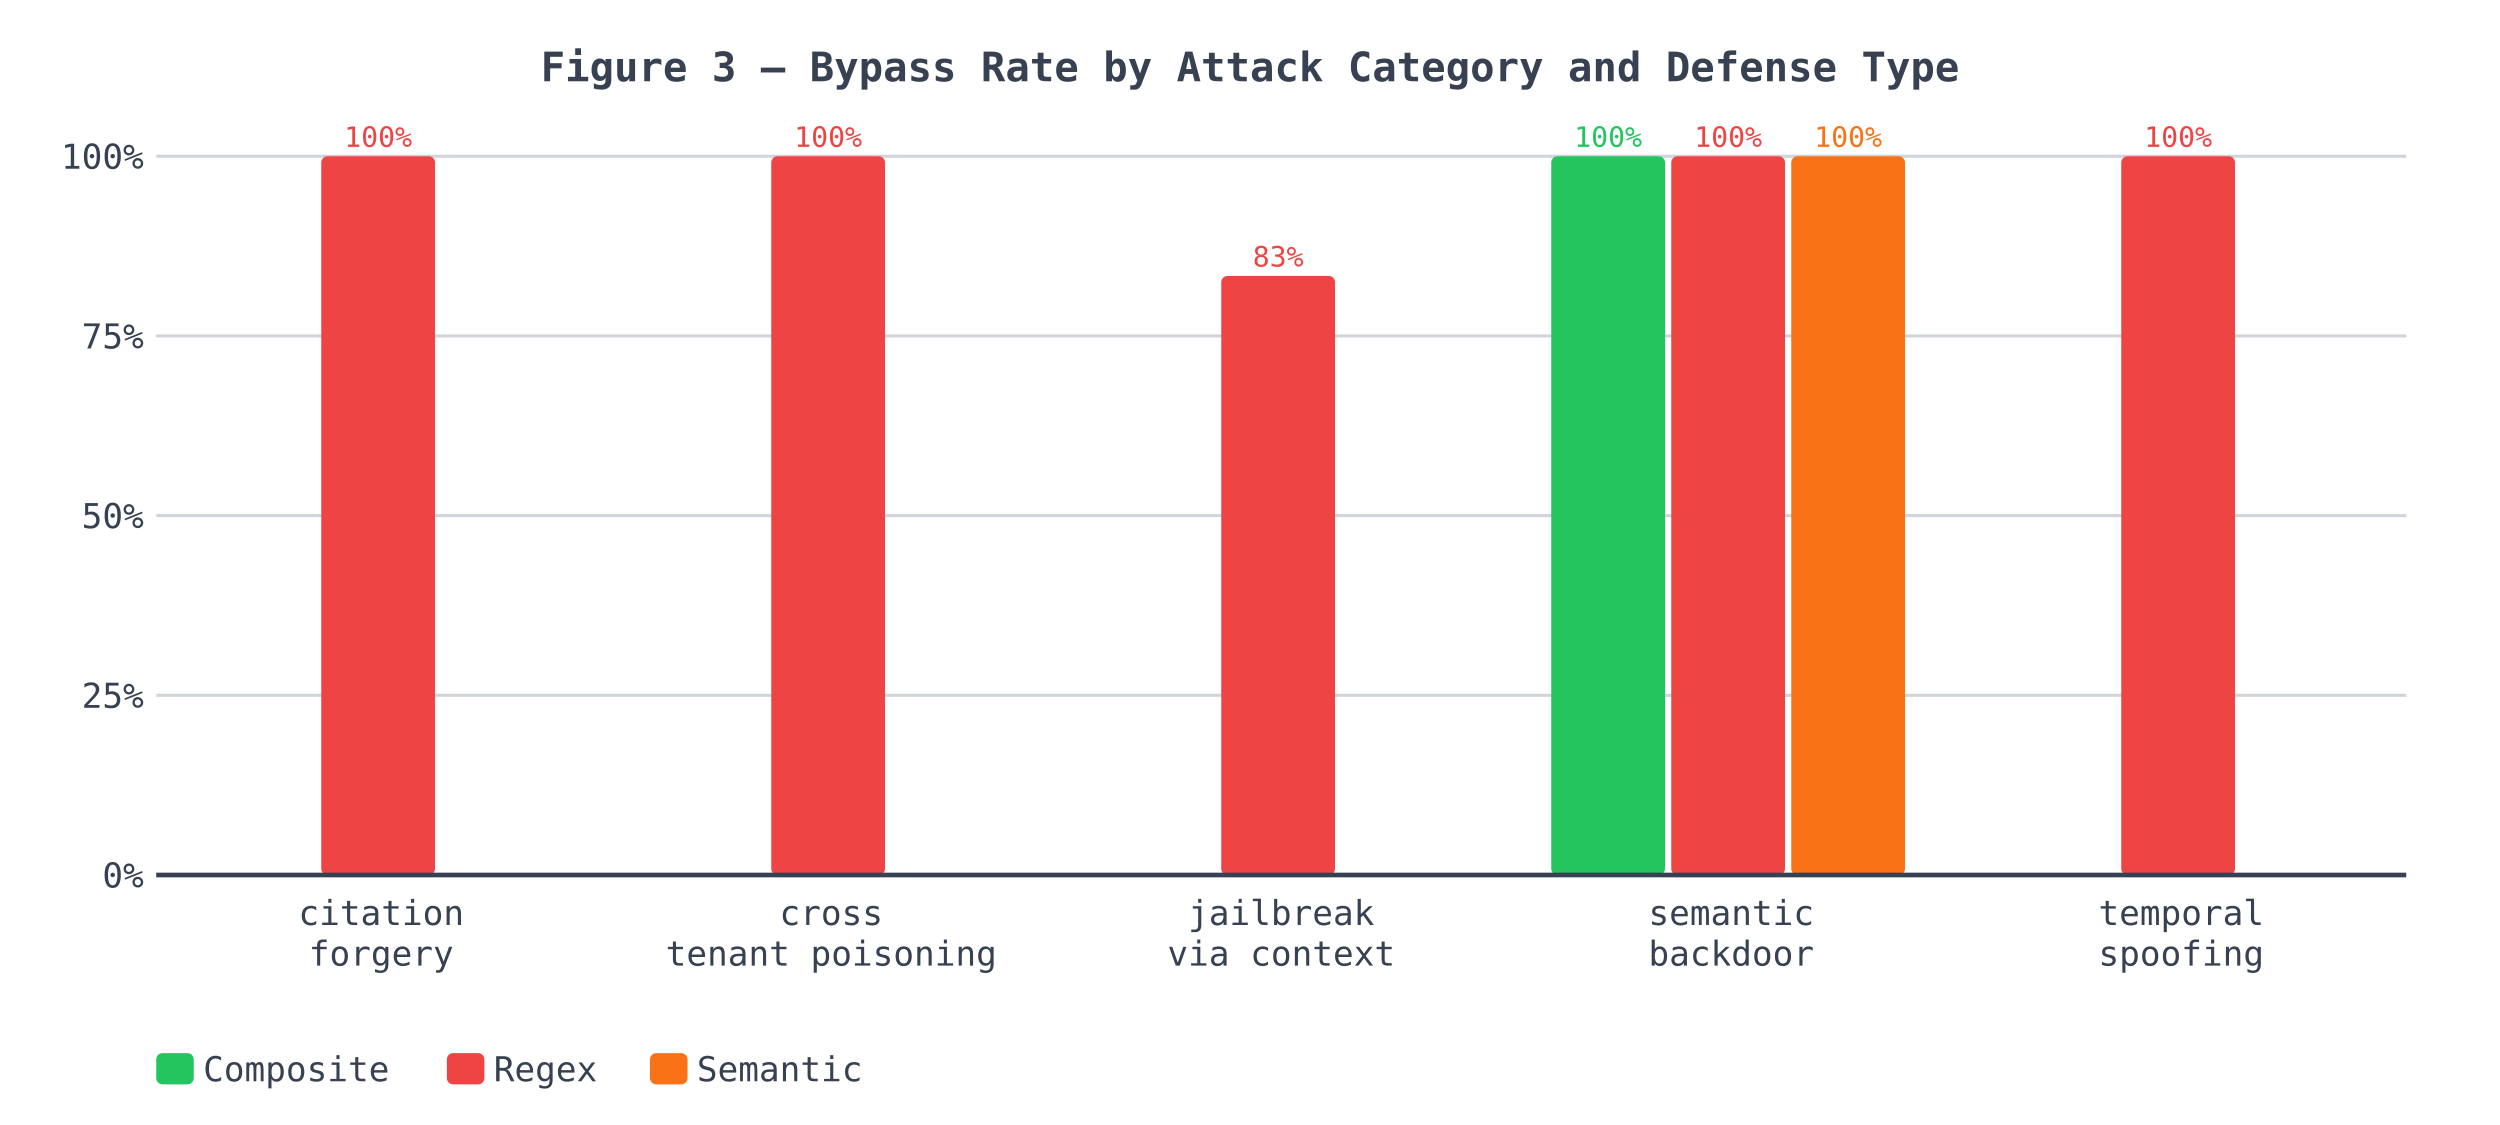
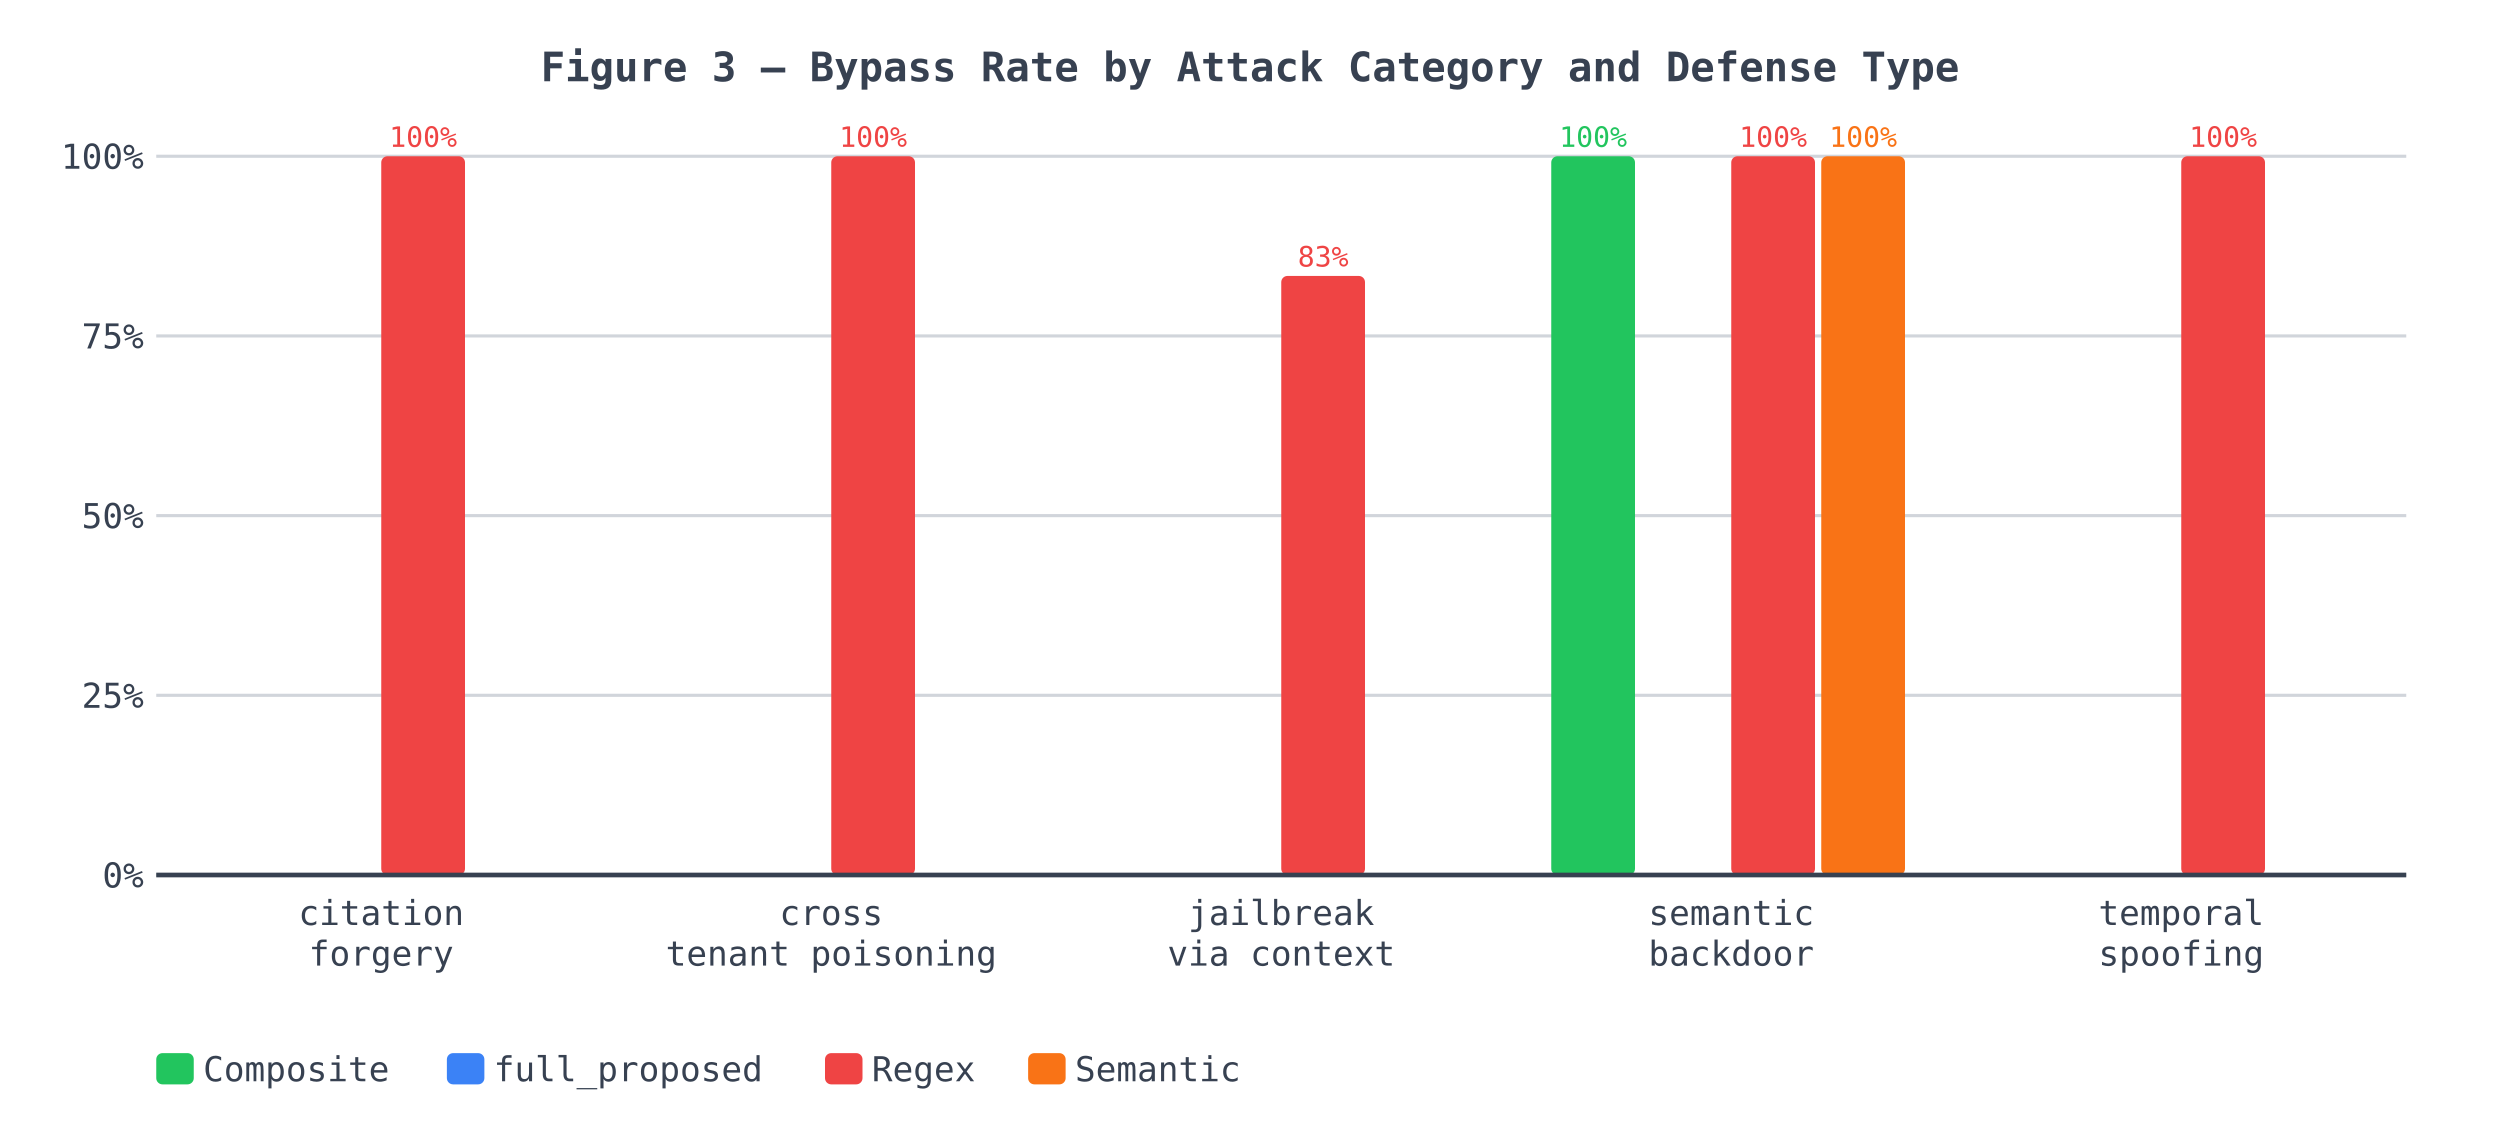
<svg xmlns="http://www.w3.org/2000/svg" viewBox="0 0 800 360" font-family="ui-monospace,monospace" font-size="11">
  <rect width="800" height="360" fill="white" />
  <text x="400" y="26" text-anchor="middle" font-size="13" font-weight="bold" fill="#374151">Figure 3 — Bypass Rate by Attack Category and Defense Type</text>
  <line x1="50" y1="280.0" x2="770" y2="280.0" stroke="#d1d5db" stroke-width="1" />
  <text x="46" y="284.0" text-anchor="end" fill="#374151">0%</text>
  <line x1="50" y1="222.5" x2="770" y2="222.5" stroke="#d1d5db" stroke-width="1" />
  <text x="46" y="226.5" text-anchor="end" fill="#374151">25%</text>
  <line x1="50" y1="165.0" x2="770" y2="165.0" stroke="#d1d5db" stroke-width="1" />
  <text x="46" y="169.0" text-anchor="end" fill="#374151">50%</text>
  <line x1="50" y1="107.5" x2="770" y2="107.5" stroke="#d1d5db" stroke-width="1" />
  <text x="46" y="111.5" text-anchor="end" fill="#374151">75%</text>
  <line x1="50" y1="50.0" x2="770" y2="50.0" stroke="#d1d5db" stroke-width="1" />
  <text x="46" y="54.0" text-anchor="end" fill="#374151">100%</text>
-   <rect x="64.4" y="280.0" width="36.4" height="0.0" fill="#22c55e" rx="2" />
-   <rect x="102.8" y="50.0" width="36.4" height="230.0" fill="#ef4444" rx="2" />
-   <text x="121.0" y="47.0" text-anchor="middle" fill="#ef4444" font-size="9">100%</text>
-   <rect x="141.2" y="280.0" width="36.4" height="0.0" fill="#f97316" rx="2" />
+   <rect x="64.4" y="280.0" width="26.8" height="0.0" fill="#22c55e" rx="2" />
+   <rect x="93.2" y="280.0" width="26.8" height="0.0" fill="#3b82f6" rx="2" />
+   <rect x="122.0" y="50.0" width="26.8" height="230.0" fill="#ef4444" rx="2" />
+   <text x="135.4" y="47.0" text-anchor="middle" fill="#ef4444" font-size="9">100%</text>
+   <rect x="150.8" y="280.0" width="26.8" height="0.0" fill="#f97316" rx="2" />
  <text x="122.0" y="296" text-anchor="middle" fill="#374151">citation</text>
  <text x="122.0" y="309" text-anchor="middle" fill="#374151">forgery</text>
-   <rect x="208.4" y="280.0" width="36.4" height="0.0" fill="#22c55e" rx="2" />
-   <rect x="246.8" y="50.0" width="36.4" height="230.0" fill="#ef4444" rx="2" />
-   <text x="265.0" y="47.0" text-anchor="middle" fill="#ef4444" font-size="9">100%</text>
-   <rect x="285.2" y="280.0" width="36.4" height="0.0" fill="#f97316" rx="2" />
+   <rect x="208.4" y="280.0" width="26.8" height="0.0" fill="#22c55e" rx="2" />
+   <rect x="237.2" y="280.0" width="26.8" height="0.0" fill="#3b82f6" rx="2" />
+   <rect x="266.0" y="50.0" width="26.8" height="230.0" fill="#ef4444" rx="2" />
+   <text x="279.4" y="47.0" text-anchor="middle" fill="#ef4444" font-size="9">100%</text>
+   <rect x="294.8" y="280.0" width="26.8" height="0.0" fill="#f97316" rx="2" />
  <text x="266.0" y="296" text-anchor="middle" fill="#374151">cross</text>
  <text x="266.0" y="309" text-anchor="middle" fill="#374151">tenant poisoning</text>
-   <rect x="352.4" y="280.0" width="36.4" height="0.0" fill="#22c55e" rx="2" />
-   <rect x="390.8" y="88.3" width="36.4" height="191.7" fill="#ef4444" rx="2" />
-   <text x="409.0" y="85.3" text-anchor="middle" fill="#ef4444" font-size="9">83%</text>
-   <rect x="429.2" y="280.0" width="36.4" height="0.0" fill="#f97316" rx="2" />
+   <rect x="352.4" y="280.0" width="26.8" height="0.0" fill="#22c55e" rx="2" />
+   <rect x="381.2" y="280.0" width="26.8" height="0.0" fill="#3b82f6" rx="2" />
+   <rect x="410.0" y="88.3" width="26.8" height="191.7" fill="#ef4444" rx="2" />
+   <text x="423.4" y="85.3" text-anchor="middle" fill="#ef4444" font-size="9">83%</text>
+   <rect x="438.8" y="280.0" width="26.8" height="0.0" fill="#f97316" rx="2" />
  <text x="410.0" y="296" text-anchor="middle" fill="#374151">jailbreak</text>
  <text x="410.0" y="309" text-anchor="middle" fill="#374151">via context</text>
-   <rect x="496.4" y="50.0" width="36.4" height="230.0" fill="#22c55e" rx="2" />
-   <text x="514.6" y="47.0" text-anchor="middle" fill="#22c55e" font-size="9">100%</text>
-   <rect x="534.8" y="50.0" width="36.4" height="230.0" fill="#ef4444" rx="2" />
-   <text x="553.0" y="47.0" text-anchor="middle" fill="#ef4444" font-size="9">100%</text>
-   <rect x="573.2" y="50.0" width="36.4" height="230.0" fill="#f97316" rx="2" />
-   <text x="591.4" y="47.0" text-anchor="middle" fill="#f97316" font-size="9">100%</text>
+   <rect x="496.4" y="50.0" width="26.8" height="230.0" fill="#22c55e" rx="2" />
+   <text x="509.8" y="47.0" text-anchor="middle" fill="#22c55e" font-size="9">100%</text>
+   <rect x="525.2" y="280.0" width="26.8" height="0.0" fill="#3b82f6" rx="2" />
+   <rect x="554.0" y="50.0" width="26.8" height="230.0" fill="#ef4444" rx="2" />
+   <text x="567.4" y="47.0" text-anchor="middle" fill="#ef4444" font-size="9">100%</text>
+   <rect x="582.8" y="50.0" width="26.8" height="230.0" fill="#f97316" rx="2" />
+   <text x="596.2" y="47.0" text-anchor="middle" fill="#f97316" font-size="9">100%</text>
  <text x="554.0" y="296" text-anchor="middle" fill="#374151">semantic</text>
  <text x="554.0" y="309" text-anchor="middle" fill="#374151">backdoor</text>
-   <rect x="640.4" y="280.0" width="36.4" height="0.0" fill="#22c55e" rx="2" />
-   <rect x="678.8" y="50.0" width="36.4" height="230.0" fill="#ef4444" rx="2" />
-   <text x="697.0" y="47.0" text-anchor="middle" fill="#ef4444" font-size="9">100%</text>
-   <rect x="717.2" y="280.0" width="36.4" height="0.0" fill="#f97316" rx="2" />
+   <rect x="640.4" y="280.0" width="26.8" height="0.0" fill="#22c55e" rx="2" />
+   <rect x="669.2" y="280.0" width="26.8" height="0.0" fill="#3b82f6" rx="2" />
+   <rect x="698.0" y="50.0" width="26.8" height="230.0" fill="#ef4444" rx="2" />
+   <text x="711.4" y="47.0" text-anchor="middle" fill="#ef4444" font-size="9">100%</text>
+   <rect x="726.8" y="280.0" width="26.8" height="0.0" fill="#f97316" rx="2" />
  <text x="698.0" y="296" text-anchor="middle" fill="#374151">temporal</text>
  <text x="698.0" y="309" text-anchor="middle" fill="#374151">spoofing</text>
  <line x1="50" y1="280" x2="770" y2="280" stroke="#374151" stroke-width="1.5" />
  <rect x="50" y="337" width="12" height="10" fill="#22c55e" rx="2" />
  <text x="65" y="346" fill="#374151">Composite</text>
-   <rect x="143" y="337" width="12" height="10" fill="#ef4444" rx="2" />
-   <text x="158" y="346" fill="#374151">Regex</text>
-   <rect x="208" y="337" width="12" height="10" fill="#f97316" rx="2" />
-   <text x="223" y="346" fill="#374151">Semantic</text>
+   <rect x="143" y="337" width="12" height="10" fill="#3b82f6" rx="2" />
+   <text x="158" y="346" fill="#374151">full_proposed</text>
+   <rect x="264" y="337" width="12" height="10" fill="#ef4444" rx="2" />
+   <text x="279" y="346" fill="#374151">Regex</text>
+   <rect x="329" y="337" width="12" height="10" fill="#f97316" rx="2" />
+   <text x="344" y="346" fill="#374151">Semantic</text>
</svg>
